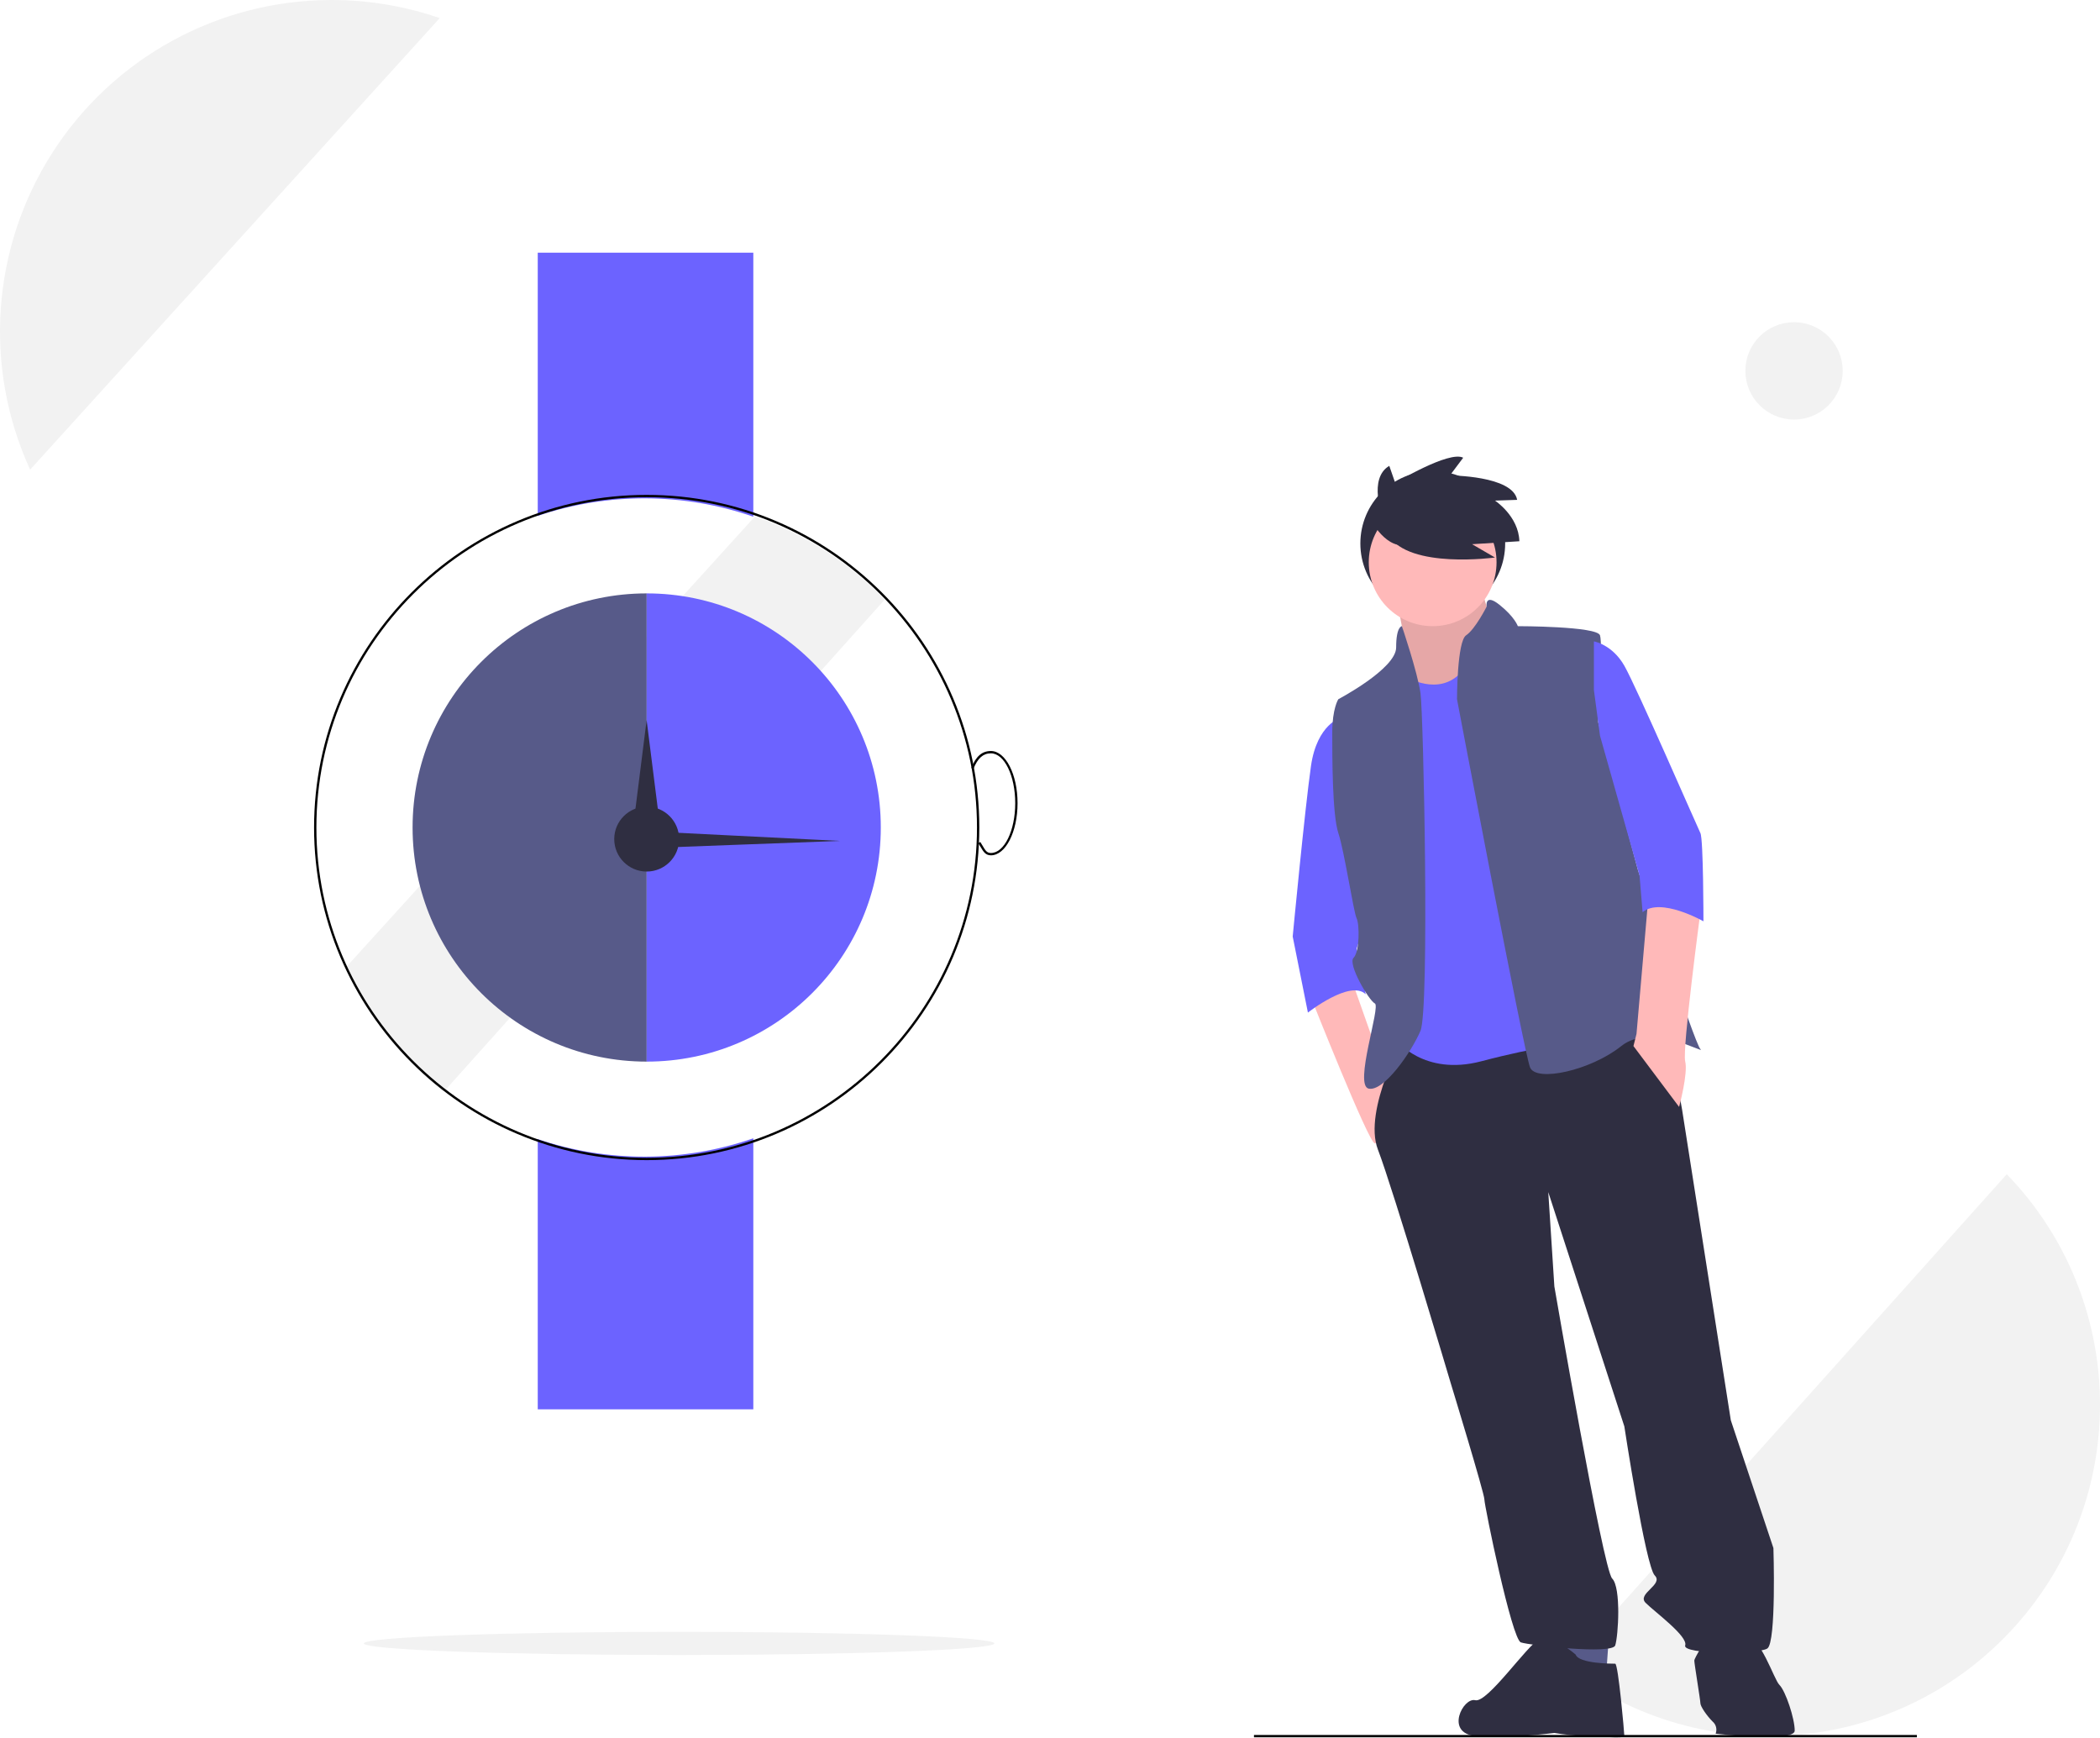
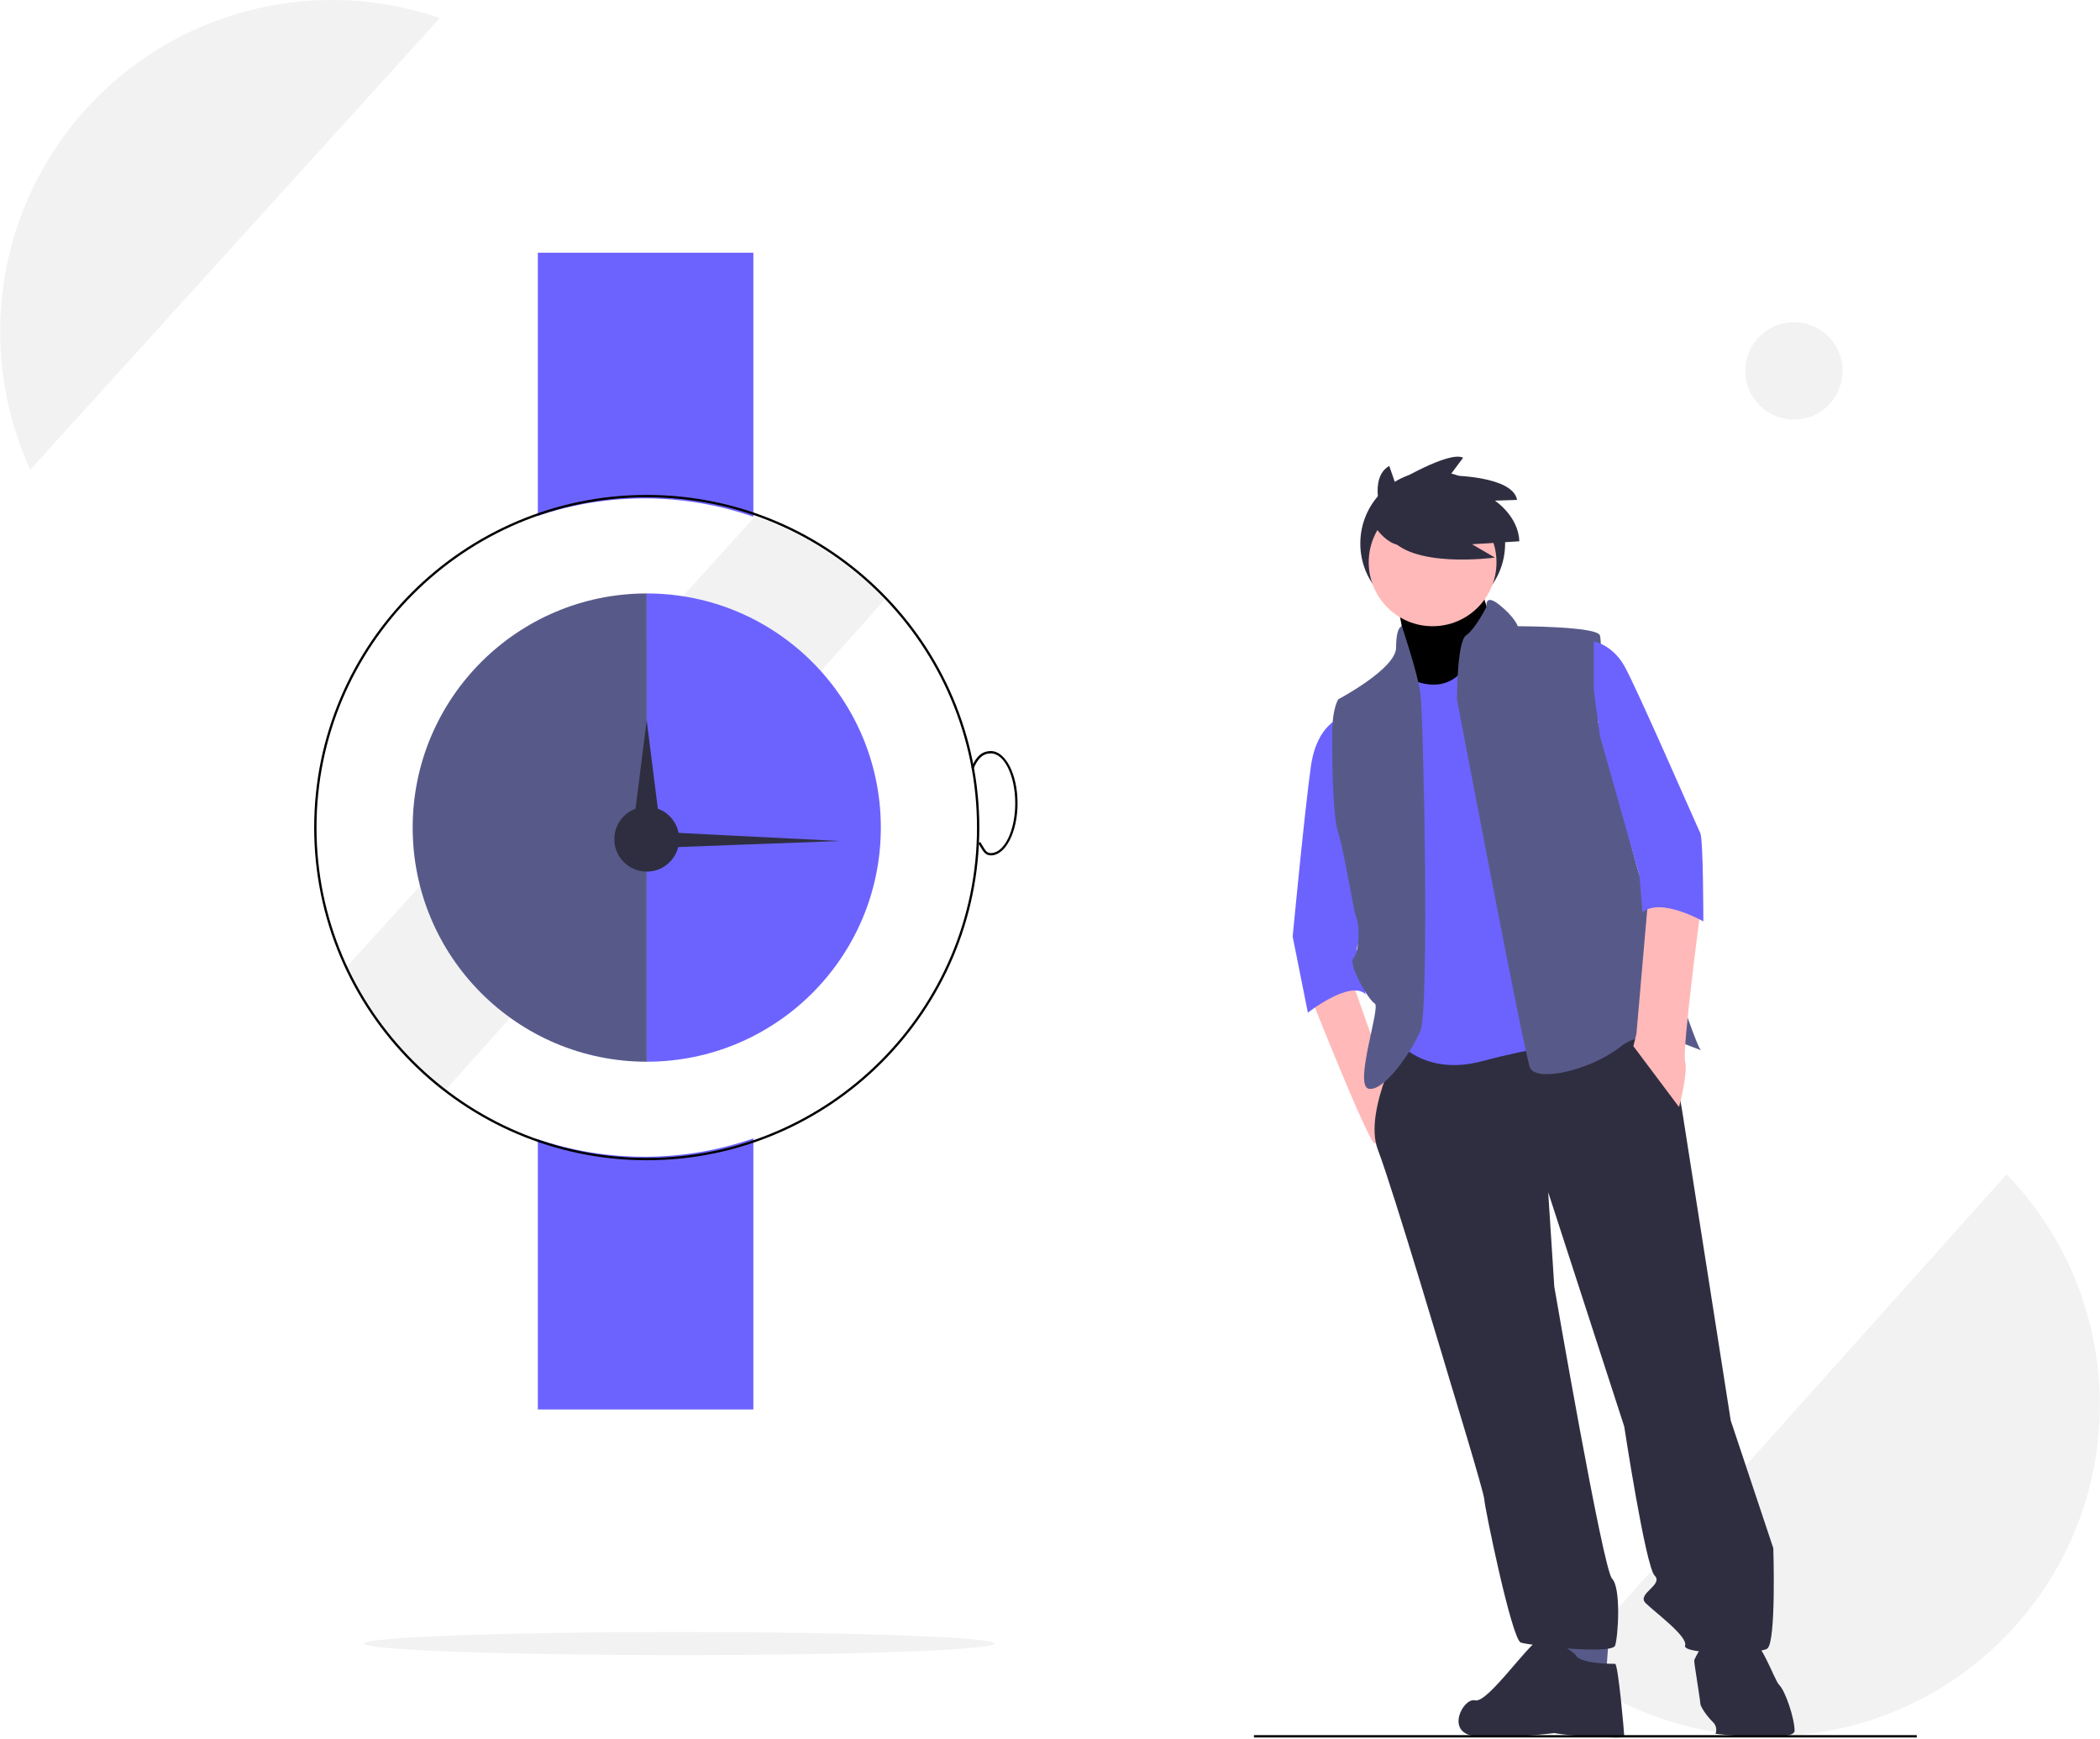
- <svg xmlns="http://www.w3.org/2000/svg" data-name="Layer 1" width="906" height="749.524" viewBox="0 0 906 749.524">
-   <path d="M857.421,783.28a142.994,142.994,0,0,0,190.356-212.458Z" transform="translate(-182 -64.23796)" fill="#f2f2f2" />
-   <path d="M507.709,287.049,330.992,481.859a143.52,143.52,0,0,0,42.429,53.422L563.776,322.822A143.068,143.068,0,0,0,507.709,287.049Z" transform="translate(-182 -64.23796)" fill="#f2f2f2" />
-   <path d="M507,287.151V173.238H414V286.799a143.615,143.615,0,0,1,93,.352Z" transform="translate(-182 -64.23796)" fill="#6c63ff" />
-   <path d="M414,555.677V672.238h93V555.324a143.615,143.615,0,0,1-93,.352Z" transform="translate(-182 -64.23796)" fill="#6c63ff" />
-   <path d="M461,564.738c-79.126,0-143.5-64.374-143.5-143.5,0-79.126,64.374-143.5,143.5-143.5s143.5,64.374,143.5,143.5C604.5,500.364,540.126,564.738,461,564.738Zm0-286c-78.575,0-142.5,63.925-142.5,142.5S382.425,563.738,461,563.738,603.5,499.812,603.5,421.238,539.575,278.738,461,278.738Z" transform="translate(-182 -64.23796)" />
-   <path d="M360,421.238a101,101,0,0,0,101,101v-202A101,101,0,0,0,360,421.238Z" transform="translate(-182 -64.23796)" fill="#575a89" />
-   <path d="M461,320.238v202a101,101,0,0,0,0-202Z" transform="translate(-182 -64.23796)" fill="#6c63ff" />
-   <circle cx="279" cy="362" r="14" fill="#2f2e41" />
-   <polygon points="278.976 310.658 282.464 338.329 285.952 366 278.976 366 272 366 275.488 338.329 278.976 310.658" fill="#2f2e41" />
-   <polygon points="362.475 362.786 316.963 364.488 271.452 366.189 271.477 362.214 271.502 358.238 316.988 360.512 362.475 362.786" fill="#2f2e41" />
-   <path d="M609.5,433.238c-2.315,0-3.25-1.591-4.434-3.604-.296-.503-.616-1.048-.987-1.625l.842-.541c.379.589.706,1.145,1.008,1.659,1.179,2.006,1.828,3.111,3.571,3.111,5.79,0,10.5-9.645,10.5-21.5s-4.71-21.5-10.5-21.5c-3.343,0-5.667,2.062-7.536,6.688l-.928-.375c2.044-5.057,4.654-7.312,8.464-7.312,6.341,0,11.5,10.093,11.5,22.5S615.841,433.238,609.5,433.238Z" transform="translate(-182 -64.23796)" />
-   <ellipse cx="293" cy="709" rx="136" ry="5" fill="#f2f2f2" />
-   <circle cx="774" cy="160" r="21" fill="#f2f2f2" />
-   <path d="M325,64.238A143.053,143.053,0,0,0,194.992,266.859L371.709,72.049A142.784,142.784,0,0,0,325,64.238Z" transform="translate(-182 -64.23796)" fill="#f2f2f2" />
-   <circle cx="618.136" cy="234.458" r="31.238" fill="#2f2e41" />
-   <path d="M747.584,494.521s24.94,63.006,27.565,63.006,6.563-23.627,6.563-23.627l-15.752-44.63Z" transform="translate(-182 -64.23796)" fill="#ffb9b9" />
-   <path d="M784.337,322.566s6.563,27.565,3.938,32.816,5.251,13.126,5.251,13.126h18.377l13.126-21.002,2.625-9.188s-7.876-21.002-6.563-23.627S784.337,322.566,784.337,322.566Z" transform="translate(-182 -64.23796)" fill="#ffb9b9" />
-   <path d="M784.337,322.566s6.563,27.565,3.938,32.816,5.251,13.126,5.251,13.126h18.377l13.126-21.002,2.625-9.188s-7.876-21.002-6.563-23.627S784.337,322.566,784.337,322.566Z" transform="translate(-182 -64.23796)" opacity="0.1" />
-   <polygon points="675.845 704.624 675.845 719.063 692.909 723.001 694.222 704.624 675.845 704.624" fill="#575a89" />
-   <path d="M788.275,510.273s-18.377,32.816-11.814,49.88,31.503,101.073,31.503,101.073,14.439,47.255,14.439,49.88,11.814,60.381,15.752,61.694,39.379,5.251,40.692,1.313,2.625-24.94-1.313-28.878-24.94-126.013-24.94-126.013L849.969,578.53l32.816,101.073s9.188,60.381,13.126,64.319-7.876,7.876-3.938,11.814,18.377,14.439,17.064,18.377,31.503,3.938,35.441,1.313,2.625-43.317,2.625-43.317L928.727,676.977,907.725,543.089s-6.563-39.379-11.814-39.379S788.275,510.273,788.275,510.273Z" transform="translate(-182 -64.23796)" fill="#2f2e41" />
-   <path d="M861.783,778.05s-10.501-9.188-15.752-6.563-22.315,27.565-27.565,26.253-13.126,14.126,0,15.439,34.128-1.313,34.128-1.313a101.352,101.352,0,0,0,13.126,1.313c5.251,0,17.064,1.313,17.064,0s-2.625-31.191-3.938-31.191S863.095,781.988,861.783,778.05Z" transform="translate(-182 -64.23796)" fill="#2f2e41" />
-   <path d="M933.977,768.862s-13.126-2.625-14.439,0-6.563,10.501-6.563,11.814,2.625,17.064,2.625,18.377,2.625,5.251,5.251,7.876a4.631,4.631,0,0,1,1.313,5.251s34.128,3.938,34.128-1.313-3.938-17.064-6.563-19.689S941.853,770.174,933.977,768.862Z" transform="translate(-182 -64.23796)" fill="#2f2e41" />
-   <circle cx="618.089" cy="242.577" r="27.565" fill="#ffb9b9" />
-   <path d="M789.588,356.695s15.752,9.188,24.94-5.251,38.066,28.878,38.066,28.878L860.47,514.211s-14.439,1.313-39.379,7.876-36.754-9.188-36.754-9.188l-1.313-76.133,2.625-35.441-3.938-28.878,2.625-17.064Z" transform="translate(-182 -64.23796)" fill="#6c63ff" />
-   <path d="M760.71,373.759s-10.501,2.625-13.126,21.002-7.876,73.507-7.876,73.507l6.563,32.816s18.377-14.439,24.94-7.876l-3.938-19.69,3.938-11.814-11.814-51.193Z" transform="translate(-182 -64.23796)" fill="#6c63ff" />
-   <path d="M786.817,334.38s-2.48,0-2.48,9.188-24.94,22.315-24.94,22.315-2.625,3.938-2.625,14.439,0,35.441,2.625,43.317,6.563,34.128,7.876,36.754,1.313,14.439-1.313,17.064,6.563,18.377,9.188,19.689-9.188,35.441-2.625,36.754,18.377-15.752,22.315-24.94,1.313-136.514,0-145.702S786.817,334.38,786.817,334.38Z" transform="translate(-182 -64.23796)" fill="#575a89" />
-   <path d="M823.386,325.933s-.983-5.992,5.581-.741,7.876,9.188,7.876,9.188,34.128,0,35.441,3.938-.782,37.45-.782,37.45l17.249,64.135s24.225,74.308,26.85,76.933-21.002-11.814-34.128-1.313-36.754,15.752-39.379,9.188S810.59,365.883,810.59,365.883s0-24.94,3.938-27.565S823.386,325.933,823.386,325.933Z" transform="translate(-182 -64.23796)" fill="#575a89" />
-   <path d="M893.286,449.892,888.035,510.273l-1.313,5.251,19.689,26.253s3.938-14.439,2.625-19.689,6.563-64.319,6.563-64.319Z" transform="translate(-182 -64.23796)" fill="#ffb9b9" />
-   <path d="M778.506,287.22s-6.378-16.582,2.87-22.003l2.551,7.334s23.278-14.031,29.337-10.842l-5.74,7.653s27.105,0,29.018,10.523l-9.566.319s10.204,6.696,10.523,17.538l-20.408,1.276,9.885,5.74s-36.99,5.102-45.919-9.566Z" transform="translate(-182 -64.23796)" fill="#2f2e41" />
-   <path d="M772.982,287.875s7.35,14.7,17.15,11.025,0-17.15,0-17.15l-6.533-3.267Z" transform="translate(-182 -64.23796)" fill="#2f2e41" />
-   <rect x="541" y="748.5" width="286" height="1" />
-   <path d="M869.658,340.943s7.876,1.313,13.126,10.501,31.503,69.57,32.816,72.195,1.313,38.066,1.313,38.066-18.377-10.501-26.253-3.938L889.348,442.016l-17.064-60.381-2.625-19.69Z" transform="translate(-182 -64.23796)" fill="#6c63ff" />
+ <svg xmlns="http://www.w3.org/2000/svg" id="body_1" width="906" height="750">
+   <defs>
+     <clipPath id="1">
+       <path clip-rule="evenodd" d="M0 0L680 0L680 563L0 563z" />
+     </clipPath>
+   </defs>
+   <g transform="matrix(1.332149 0 0 1.332149 0.06927436 -0)">
+     <g>
+       <path d="M506.938 539.758C 551.445 574.254 615.035 568.484 652.609 526.539C 690.18 484.598 688.961 420.75 649.809 380.277L649.809 380.277L506.938 539.758z" stroke="none" fill="#F2F2F2" fill-rule="nonzero" />
+       <path d="M244.465 167.258L111.828 313.492C 119.062 329.227 129.984 342.984 143.672 353.594L143.672 353.594L286.539 194.113C 274.82 181.977 260.402 172.777 244.465 167.258z" stroke="none" fill="#F2F2F2" fill-rule="nonzero" />
+       <path d="M243.93 167.336L243.93 81.824L174.129 81.824L174.129 167.07C 196.781 159.41 221.336 159.504 243.93 167.336z" stroke="none" fill="#6C63FF" fill-rule="nonzero" />
+       <path d="M174.129 368.906L174.129 456.406L243.93 456.406L243.93 368.641C 221.336 376.473 196.781 376.566 174.129 368.906z" stroke="none" fill="#6C63FF" fill-rule="nonzero" />
+       <path d="M209.402 375.707C 150.016 375.707 101.699 327.383 101.699 267.988C 101.699 208.59 150.016 160.266 209.402 160.266C 268.793 160.266 317.109 208.59 317.109 267.988C 317.109 327.383 268.793 375.707 209.402 375.707zM209.402 161.02C 150.426 161.02 102.449 209.004 102.449 267.988C 102.449 326.973 150.426 374.957 209.402 374.957C 268.383 374.957 316.359 326.973 316.359 267.988C 316.359 209.004 268.383 161.02 209.402 161.02z" stroke="none" fill="#000000" fill-rule="nonzero" />
+       <path d="M133.598 267.988C 133.598 309.859 167.539 343.805 209.402 343.805L209.402 343.805L209.402 192.172C 167.539 192.172 133.598 226.113 133.598 267.988z" stroke="none" fill="#575A89" fill-rule="nonzero" />
+       <path d="M209.402 192.172L209.402 343.805C 251.27 343.805 285.211 309.859 285.211 267.988C 285.211 226.113 251.27 192.172 209.402 192.172z" stroke="none" fill="#6C63FF" fill-rule="nonzero" />
+       <path d="M219.91 271.742C 219.91 277.547 215.211 282.25 209.402 282.25C 203.598 282.25 198.895 277.547 198.895 271.742C 198.895 265.934 203.598 261.23 209.402 261.23C 215.211 261.23 219.91 265.934 219.91 271.742z" stroke="none" fill="#2F2E41" fill-rule="nonzero" />
+       <path d="M209.387 233.199L212 253.973L214.621 274.742L204.148 274.742L206.766 253.973L209.387 233.199z" stroke="none" fill="#2F2E41" fill-rule="nonzero" />
+       <path d="M272.059 272.332L237.895 273.605L203.738 274.883L203.773 268.914L237.914 270.629L272.059 272.332z" stroke="none" fill="#2F2E41" fill-rule="nonzero" />
+       <path d="M320.859 276.996C 319.125 276.996 318.422 275.801 317.535 274.293C 317.312 273.91 317.074 273.5 316.793 273.074L316.793 273.074L317.426 272.66C 317.707 273.109 317.953 273.523 318.18 273.91C 319.066 275.418 319.555 276.246 320.859 276.246C 325.207 276.246 328.742 269.004 328.742 260.105C 328.742 251.211 325.207 243.965 320.859 243.965C 318.352 243.965 316.609 245.516 315.203 248.988L315.203 248.988L314.512 248.707C 316.039 244.91 318 243.215 320.859 243.215C 325.621 243.215 329.492 250.793 329.492 260.105C 329.492 269.418 325.621 276.996 320.859 276.996z" stroke="none" fill="#000000" fill-rule="nonzero" />
+       <path d="M321.988 532.223C 321.988 530.152 276.285 528.469 219.91 528.469C 163.539 528.469 117.836 530.152 117.836 532.223C 117.836 534.293 163.539 535.977 219.91 535.977C 276.285 535.977 321.988 534.293 321.988 532.223z" stroke="none" fill="#F2F2F2" fill-rule="nonzero" />
+       <path d="M596.688 120.105C 596.688 128.816 589.633 135.871 580.926 135.871C 572.219 135.871 565.164 128.816 565.164 120.105C 565.164 111.398 572.219 104.344 580.926 104.344C 589.633 104.344 596.688 111.398 596.688 120.105z" stroke="none" fill="#F2F2F2" fill-rule="nonzero" />
+       <path d="M107.328 0C 70.773 0.012 36.742 18.625 17.004 49.391C -2.738 80.164 -5.473 118.863 9.75 152.098L9.75 152.098L142.387 5.863C 131.105 1.969 119.262 -0.012 107.328 0z" stroke="none" fill="#F2F2F2" fill-rule="nonzero" />
+       <path d="M487.391 176.004C 487.391 188.949 476.895 199.449 463.941 199.449C 450.992 199.449 440.496 188.949 440.496 176.004C 440.496 163.047 450.992 152.551 463.941 152.551C 476.895 152.551 487.391 163.047 487.391 176.004z" stroke="none" fill="#2F2E41" fill-rule="nonzero" />
+       <path d="M424.5 322.996C 424.5 322.996 443.219 370.297 445.188 370.297C 447.16 370.297 450.113 352.562 450.113 352.562L450.113 352.562L438.293 319.059L424.5 322.996z" stroke="none" fill="#FFB9B9" fill-rule="nonzero" />
+       <path d="M452.086 193.918C 452.086 193.918 457.012 214.609 455.039 218.551C 453.07 222.496 458.98 228.406 458.98 228.406L458.98 228.406L472.777 228.406L482.629 212.637L484.598 205.742C 484.598 205.742 478.688 189.977 479.672 188.008C 480.656 186.035 452.086 193.918 452.086 193.918z" stroke="none" fill="#FFB9B9" fill-rule="nonzero" />
+       <g clip-path="url(#1)">
+         <path d="M452.086 193.918C 452.086 193.918 457.012 214.609 455.039 218.551C 453.07 222.496 458.98 228.406 458.98 228.406L458.98 228.406L472.777 228.406L482.629 212.637L484.598 205.742C 484.598 205.742 478.688 189.977 479.672 188.008C 480.656 186.035 452.086 193.918 452.086 193.918z" stroke="none" fill="#000000" fill-rule="nonzero" />
+       </g>
+       <path d="M507.254 528.938L507.254 539.777L520.062 542.73L521.047 528.938L507.254 528.938z" stroke="none" fill="#575A89" fill-rule="nonzero" />
+       <path d="M455.039 334.82C 455.039 334.82 441.25 359.457 446.172 372.266C 451.098 385.074 469.816 448.137 469.816 448.137C 469.816 448.137 480.656 483.609 480.656 485.582C 480.656 487.551 489.523 530.91 492.48 531.895C 495.434 532.879 522.031 535.836 523.016 532.879C 524.004 529.922 524.988 514.16 522.031 511.203C 519.078 508.242 503.316 416.609 503.316 416.609L503.316 416.609L501.344 386.059L525.973 461.938C 525.973 461.938 532.875 507.258 535.828 510.219C 538.785 513.176 529.918 516.129 532.875 519.086C 535.828 522.043 546.664 529.922 545.68 532.879C 544.695 535.836 569.324 535.836 572.277 533.863C 575.234 531.895 574.25 501.344 574.25 501.344L574.25 501.344L560.457 459.965L544.695 359.457C 544.695 359.457 539.77 329.895 535.828 329.895C 531.891 329.895 455.039 334.82 455.039 334.82z" stroke="none" fill="#2F2E41" fill-rule="nonzero" />
+       <path d="M510.211 535.836C 510.211 535.836 502.332 528.938 498.391 530.91C 494.449 532.879 481.645 551.598 477.703 550.613C 473.762 549.629 467.848 561.219 477.703 562.203C 487.555 563.188 503.316 561.219 503.316 561.219C 506.574 561.762 509.863 562.09 513.168 562.203C 517.105 562.203 525.973 563.188 525.973 562.203C 525.973 561.219 524.004 538.789 523.016 538.789C 522.031 538.789 511.195 538.789 510.211 535.836z" stroke="none" fill="#2F2E41" fill-rule="nonzero" />
+       <path d="M564.398 528.938C 564.398 528.938 554.547 526.969 553.562 528.938C 552.578 530.91 548.637 536.82 548.637 537.805C 548.637 538.789 550.605 550.613 550.605 551.598C 550.605 552.586 552.578 555.539 554.547 557.512C 555.691 558.477 556.082 560.066 555.531 561.453C 555.531 561.453 581.145 564.406 581.145 560.465C 581.145 556.527 578.188 547.66 576.219 545.688C 574.25 543.719 570.309 529.922 564.398 528.938z" stroke="none" fill="#2F2E41" fill-rule="nonzero" />
+       <path d="M484.598 182.094C 484.598 193.52 475.332 202.785 463.906 202.785C 452.484 202.785 443.219 193.52 443.219 182.094C 443.219 170.664 452.484 161.398 463.906 161.398C 475.332 161.398 484.598 170.664 484.598 182.094z" stroke="none" fill="#FFB9B9" fill-rule="nonzero" />
+       <path d="M456.023 219.535C 456.023 219.535 467.848 226.438 474.746 215.594C 481.645 204.758 503.316 237.273 503.316 237.273L503.316 237.273L509.227 337.781C 509.227 337.781 498.391 338.77 479.672 343.695C 460.949 348.621 452.086 336.797 452.086 336.797L452.086 336.797L451.098 279.648L453.07 253.039L450.113 231.363L452.086 218.551L456.023 219.535z" stroke="none" fill="#6C63FF" fill-rule="nonzero" />
+       <path d="M434.352 232.348C 434.352 232.348 426.473 234.32 424.5 248.113C 422.531 261.906 418.59 303.293 418.59 303.293L418.59 303.293L423.516 327.926C 423.516 327.926 437.309 317.086 442.234 322.012L442.234 322.012L439.277 307.234L442.234 298.367L433.367 259.938L434.352 232.348z" stroke="none" fill="#6C63FF" fill-rule="nonzero" />
+       <path d="M453.949 202.785C 453.949 202.785 452.086 202.785 452.086 209.684C 452.086 216.578 433.367 226.438 433.367 226.438C 433.367 226.438 431.398 229.395 431.398 237.273C 431.398 245.156 431.398 263.875 433.367 269.789C 435.336 275.699 438.293 295.41 439.277 297.383C 440.262 299.352 440.262 308.219 438.293 310.191C 436.324 312.16 443.219 323.984 445.188 324.969C 447.16 325.953 438.293 351.574 443.219 352.562C 448.145 353.547 457.012 340.738 459.965 333.836C 462.922 326.938 460.949 231.363 459.965 224.469C 458.98 217.562 453.949 202.785 453.949 202.785z" stroke="none" fill="#575A89" fill-rule="nonzero" />
+       <path d="M481.391 196.445C 481.391 196.445 480.656 191.949 485.582 195.891C 490.508 199.828 491.496 202.785 491.496 202.785C 491.496 202.785 517.105 202.785 518.094 205.742C 519.078 208.695 517.504 233.855 517.504 233.855L517.504 233.855L530.453 282C 530.453 282 548.637 337.781 550.605 339.754C 552.578 341.723 534.844 330.879 524.988 338.77C 515.137 346.648 497.406 350.59 495.434 345.664C 493.465 340.738 471.793 226.438 471.793 226.438C 471.793 226.438 471.793 207.711 474.746 205.742C 477.703 203.77 481.391 196.445 481.391 196.445z" stroke="none" fill="#575A89" fill-rule="nonzero" />
+       <path d="M533.859 289.5L529.918 334.82L528.934 338.77L543.711 358.473C 543.711 358.473 546.664 347.637 545.68 343.695C 544.695 339.754 550.605 295.41 550.605 295.41L550.605 295.41L533.859 289.5z" stroke="none" fill="#FFB9B9" fill-rule="nonzero" />
+       <path d="M447.711 167.387C 447.711 167.387 442.918 154.938 449.863 150.867L449.863 150.867L451.781 156.375C 451.781 156.375 469.246 145.84 473.797 148.234L473.797 148.234L469.488 153.98C 469.488 153.98 489.836 153.98 491.266 161.879L491.266 161.879L484.09 162.121C 484.09 162.121 491.746 167.148 491.988 175.285L491.988 175.285L476.672 176.242L484.09 180.555C 484.09 180.555 456.324 184.383 449.621 173.367L449.621 173.367L447.711 167.387z" stroke="none" fill="#2F2E41" fill-rule="nonzero" />
+       <path d="M443.562 167.879C 443.562 167.879 449.082 178.91 456.434 176.156C 463.789 173.391 456.434 163.281 456.434 163.281L456.434 163.281L451.531 160.824L443.562 167.879z" stroke="none" fill="#2F2E41" fill-rule="nonzero" />
+       <path d="M406.047 561.875L620.707 561.875L620.707 562.625L406.047 562.625L406.047 561.875z" stroke="none" fill="#000000" fill-rule="nonzero" />
+       <path d="M516.121 207.711C 516.121 207.711 522.031 208.695 525.973 215.594C 529.918 222.496 549.621 267.816 550.605 269.789C 551.59 271.758 551.59 298.367 551.59 298.367C 551.59 298.367 537.801 290.484 531.891 295.41L531.891 295.41L530.902 283.586L518.094 238.262L516.121 223.48L516.121 207.711z" stroke="none" fill="#6C63FF" fill-rule="nonzero" />
+     </g>
+   </g>
</svg>
